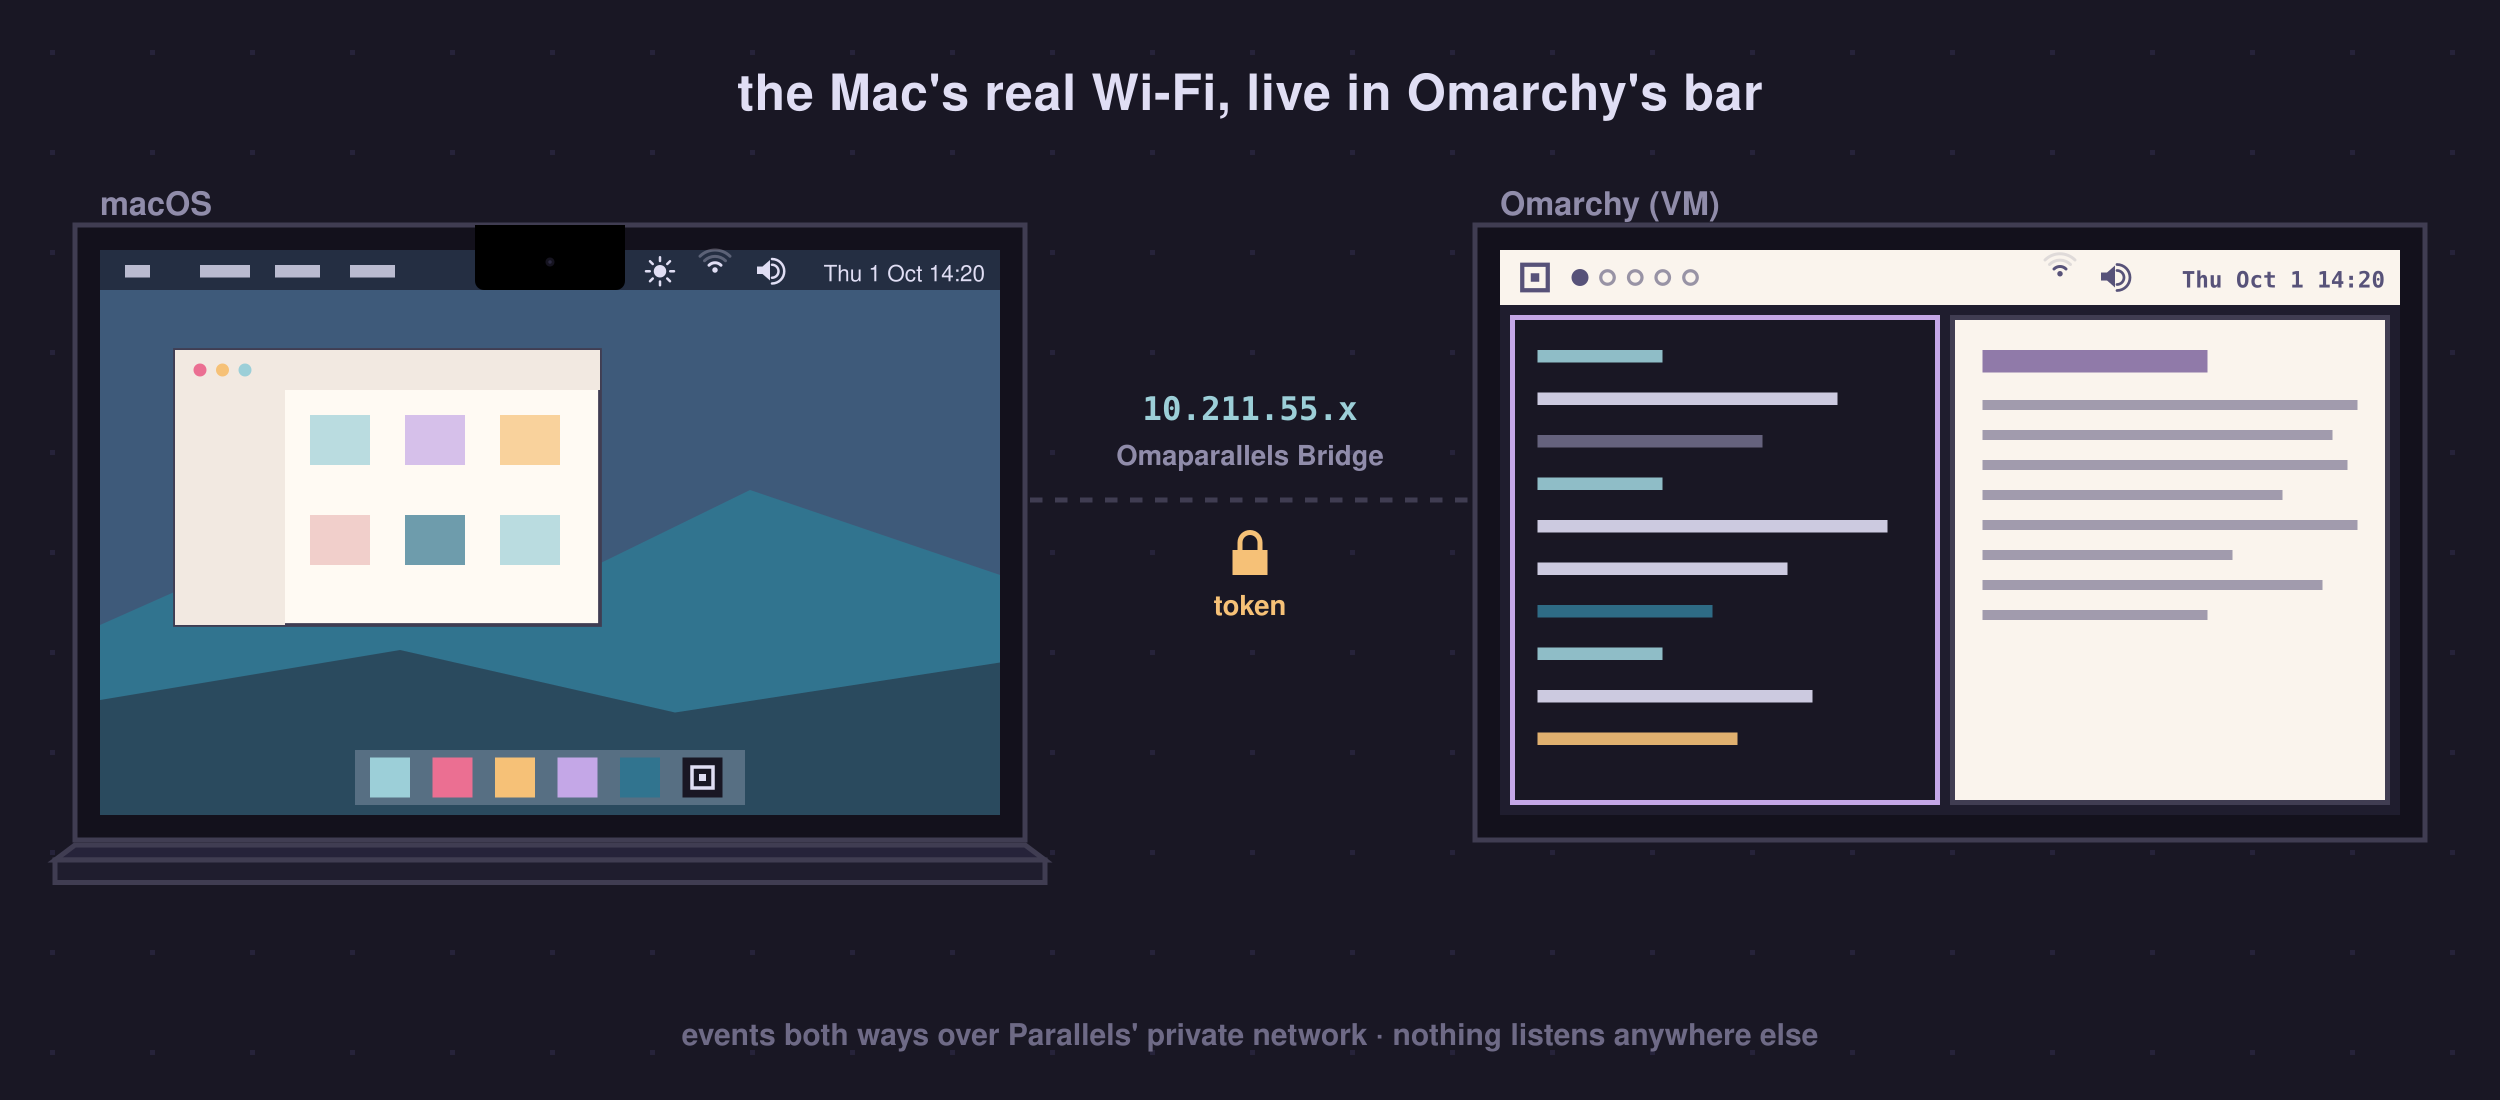
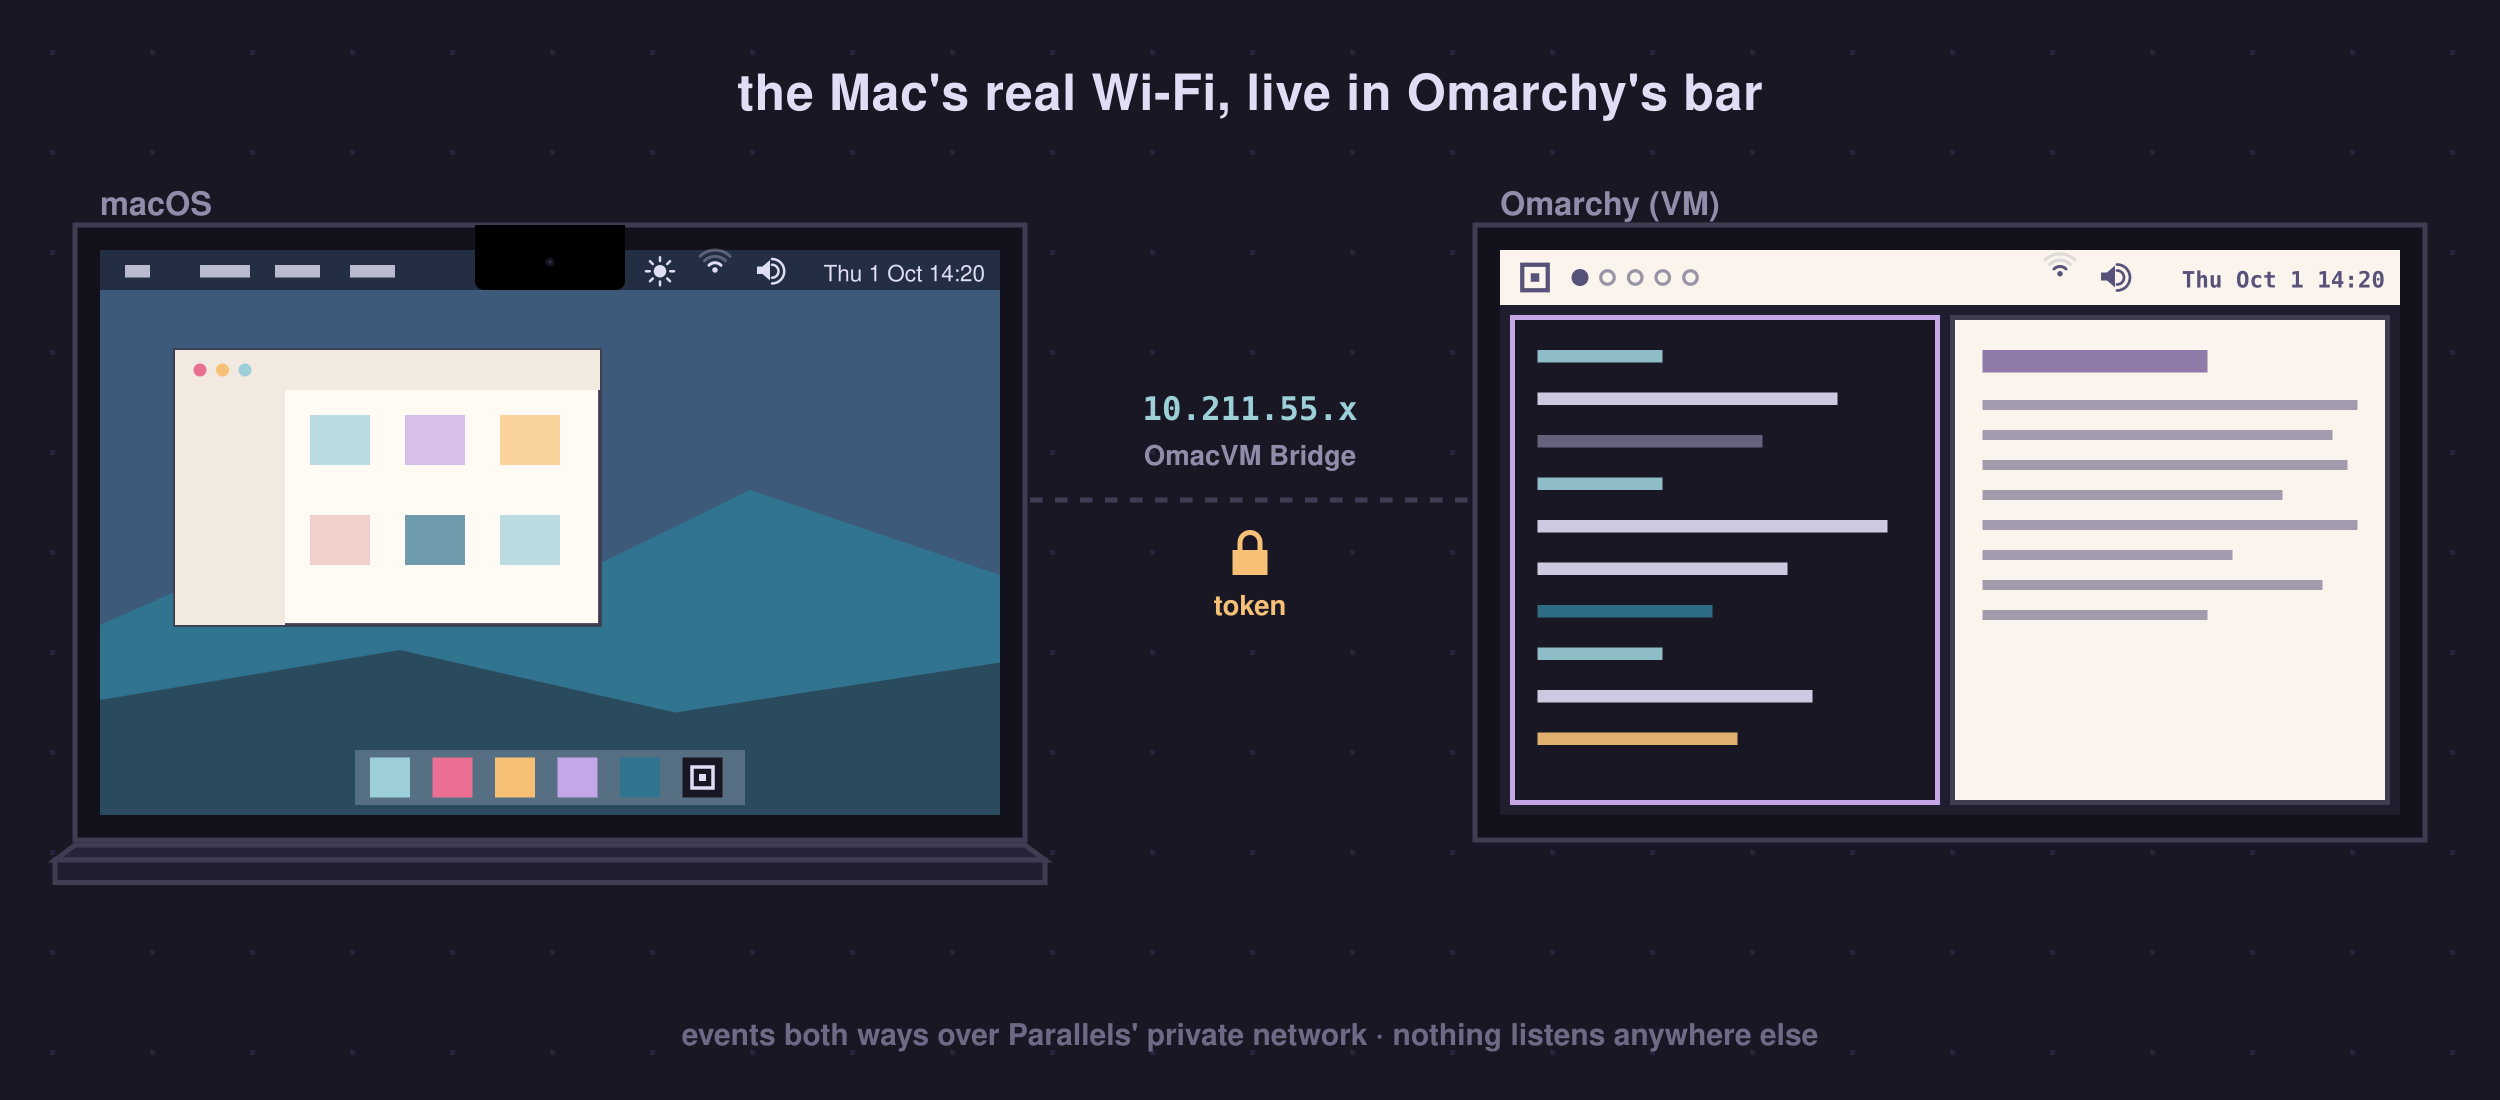
<svg xmlns="http://www.w3.org/2000/svg" viewBox="0 0 1000 440" width="1000" height="440" role="img" aria-labelledby="t d">
  <defs>
    <pattern id="dots" width="40" height="40" patternUnits="userSpaceOnUse">
      <rect x="20" y="20" width="2" height="2" fill="#26233a" />
    </pattern>
  </defs>
  <rect width="1000" height="440" fill="#191724" />
  <rect width="1000" height="440" fill="url(#dots)" />
  <g opacity="1">
    <animate attributeName="opacity" dur="15s" repeatCount="indefinite" keyTimes="0;0.307;0.327;1" values="1;1;0;0" />
    <text x="500" y="44" font-family="-apple-system, BlinkMacSystemFont, 'Segoe UI', Helvetica, Arial, sans-serif" font-size="20" font-weight="600" fill="#e0def4" text-anchor="middle" letter-spacing="0.3">the Mac's real Wi-Fi, live in Omarchy's bar</text>
  </g>
  <g opacity="0">
    <animate attributeName="opacity" dur="15s" repeatCount="indefinite" keyTimes="0;0.313;0.333;0.64;0.66;1" values="0;0;1;1;0;0" />
    <text x="500" y="44" font-family="-apple-system, BlinkMacSystemFont, 'Segoe UI', Helvetica, Arial, sans-serif" font-size="20" font-weight="600" fill="#e0def4" text-anchor="middle" letter-spacing="0.3">AirPods connect, Omarchy's audio follows</text>
  </g>
  <g opacity="0">
    <animate attributeName="opacity" dur="15s" repeatCount="indefinite" keyTimes="0;0.647;0.667;0.973;0.993;1" values="0;0;1;1;0;0" />
    <text x="500" y="44" font-family="-apple-system, BlinkMacSystemFont, 'Segoe UI', Helvetica, Arial, sans-serif" font-size="20" font-weight="600" fill="#e0def4" text-anchor="middle" letter-spacing="0.3">Omarchy's nightlight switches the Mac's Night Shift</text>
  </g>
  <text x="40" y="86" font-family="-apple-system, BlinkMacSystemFont, 'Segoe UI', Helvetica, Arial, sans-serif" font-size="13" font-weight="600" fill="#908caa" text-anchor="start">macOS</text>
  <rect x="30" y="90" width="380" height="246" fill="#13111c" stroke="#403d52" stroke-width="2" />
  <polygon points="30,338 410,338 418,344 22,344" fill="#26233a" stroke="#403d52" stroke-width="2" />
  <rect x="22" y="344" width="396" height="9" fill="#1f1d2e" stroke="#403d52" stroke-width="2" />
  <rect x="40" y="100" width="360" height="226" fill="#3e5a7a" />
  <polygon points="40,250 130,210 210,240 300,196 400,230 400,326 40,326" fill="#31748f" />
  <polygon points="40,280 160,260 270,285 400,265 400,326 40,326" fill="#2a4a5e" />
  <rect x="70" y="140" width="170" height="110" fill="#fffaf3" stroke="#403d52" stroke-width="1.5" />
  <rect x="70" y="140" width="170" height="16" fill="#f2e9e1" />
  <circle cx="80" cy="148" r="2.6" fill="#eb6f92" />
  <circle cx="89" cy="148" r="2.6" fill="#f6c177" />
  <circle cx="98" cy="148" r="2.6" fill="#9ccfd8" />
  <rect x="70" y="156" width="44" height="94" fill="#f2e9e1" />
  <rect x="124" y="166" width="24" height="20" fill="#9ccfd8" opacity="0.7" />
  <rect x="162" y="166" width="24" height="20" fill="#c4a7e7" opacity="0.7" />
  <rect x="200" y="166" width="24" height="20" fill="#f6c177" opacity="0.7" />
  <rect x="124" y="206" width="24" height="20" fill="#ebbcba" opacity="0.7" />
  <rect x="162" y="206" width="24" height="20" fill="#31748f" opacity="0.7" />
  <rect x="200" y="206" width="24" height="20" fill="#9ccfd8" opacity="0.7" />
  <rect x="142.0" y="300" width="156" height="22" fill="#e0def4" opacity="0.25" />
  <rect x="148.0" y="303" width="16" height="16" fill="#9ccfd8" />
  <rect x="173.0" y="303" width="16" height="16" fill="#eb6f92" />
  <rect x="198.0" y="303" width="16" height="16" fill="#f6c177" />
  <rect x="223.0" y="303" width="16" height="16" fill="#c4a7e7" />
  <rect x="248.0" y="303" width="16" height="16" fill="#31748f" />
  <rect x="273.0" y="303" width="16" height="16" fill="#191724" />
  <rect x="276.8" y="306.8" width="8.4" height="8.4" fill="none" stroke="#e0def4" stroke-width="1.4" />
  <rect x="279.6" y="309.6" width="2.8" height="2.8" fill="#e0def4" />
  <rect x="40" y="100" width="360" height="16" fill="#13111c" opacity="0.6" />
  <rect x="50" y="106" width="10" height="5" fill="#e0def4" opacity="0.8" />
  <rect x="80" y="106" width="20" height="5" fill="#e0def4" opacity="0.8" />
  <rect x="110" y="106" width="18" height="5" fill="#e0def4" opacity="0.8" />
  <rect x="140" y="106" width="18" height="5" fill="#e0def4" opacity="0.8" />
  <circle cx="264" cy="108.5" r="2.5" fill="#e0def4" />
  <path d="M268.1 108.5L269.6 108.5M266.9 111.4L268.0 112.5M264.0 112.6L264.0 114.1M261.1 111.4L260.0 112.5M259.9 108.5L258.4 108.5M261.1 105.6L260.0 104.5M264.0 104.4L264.0 102.9M266.9 105.6L268.0 104.5" stroke="#e0def4" stroke-width="1.0" stroke-linecap="round" />
  <text x="394" y="112.5" font-family="-apple-system, BlinkMacSystemFont, 'Segoe UI', Helvetica, Arial, sans-serif" font-size="9" font-weight="500" fill="#e0def4" text-anchor="end">Thu 1 Oct 14:20</text>
  <g opacity="1">
    <animate attributeName="opacity" dur="15s" repeatCount="indefinite" keyTimes="0;0.067;0.068;0.979;0.98;1" values="1;1;0;0;1;1" />
    <circle cx="286" cy="108.0" r="1.1" fill="#e0def4" />
    <path d="M283.6 106.1A3.36 3.36 0 0 1 288.4 106.1" fill="none" stroke="#e0def4" stroke-width="1.2" stroke-linecap="round" />
    <path d="M281.8 104.3A5.92 5.92 0 0 1 290.2 104.3" fill="none" stroke="#e0def4" stroke-width="1.2" stroke-linecap="round" opacity="0.3" />
    <path d="M280.0 102.5A8.48 8.48 0 0 1 292.0 102.5" fill="none" stroke="#e0def4" stroke-width="1.2" stroke-linecap="round" opacity="0.3" />
  </g>
  <g opacity="0">
    <animate attributeName="opacity" dur="15s" repeatCount="indefinite" keyTimes="0;0.065;0.067;0.16;0.161;1" values="0;0;1;1;0;0" />
    <circle cx="286" cy="108.0" r="1.1" fill="#e0def4" />
    <path d="M283.6 106.1A3.36 3.36 0 0 1 288.4 106.1" fill="none" stroke="#e0def4" stroke-width="1.2" stroke-linecap="round" />
    <path d="M281.8 104.3A5.92 5.92 0 0 1 290.2 104.3" fill="none" stroke="#e0def4" stroke-width="1.2" stroke-linecap="round" />
    <path d="M280.0 102.5A8.48 8.48 0 0 1 292.0 102.5" fill="none" stroke="#e0def4" stroke-width="1.2" stroke-linecap="round" opacity="0.3" />
  </g>
  <g opacity="0">
    <animate attributeName="opacity" dur="15s" repeatCount="indefinite" keyTimes="0;0.159;0.16;0.98;0.981;1" values="0;0;1;1;0;0" />
    <circle cx="286" cy="108.0" r="1.1" fill="#e0def4" />
    <path d="M283.6 106.1A3.36 3.36 0 0 1 288.4 106.1" fill="none" stroke="#e0def4" stroke-width="1.2" stroke-linecap="round" />
    <path d="M281.8 104.3A5.92 5.92 0 0 1 290.2 104.3" fill="none" stroke="#e0def4" stroke-width="1.2" stroke-linecap="round" />
    <path d="M280.0 102.5A8.48 8.48 0 0 1 292.0 102.5" fill="none" stroke="#e0def4" stroke-width="1.2" stroke-linecap="round" />
  </g>
  <g opacity="1">
    <animate attributeName="opacity" dur="15s" repeatCount="indefinite" keyTimes="0;0.38;0.383;0.977;0.98;1" values="1;1;0;0;1;1" />
    <path d="M302.8 106.6h2.2l3.0 -2.6v8.2l-3.0 -2.6h-2.2z" fill="#e0def4" />
    <path d="M308.8 105.9a2.6 2.6 0 0 1 0 5.2" fill="none" stroke="#e0def4" stroke-width="1.0" stroke-linecap="round" />
    <path d="M308.8 103.6a4.9 4.9 0 0 1 0 9.8" fill="none" stroke="#e0def4" stroke-width="1.0" stroke-linecap="round" />
  </g>
  <g opacity="0">
    <animate attributeName="opacity" dur="15s" repeatCount="indefinite" keyTimes="0;0.377;0.38;0.98;0.983;1" values="0;0;1;1;0;0" />
    <circle cx="305.1" cy="105.8" r="2.3" fill="#e0def4" />
    <rect x="306.2" y="105.8" width="1.4" height="6.8" fill="#e0def4" />
    <circle cx="310.9" cy="105.8" r="2.3" fill="#e0def4" />
    <rect x="308.4" y="105.8" width="1.4" height="6.8" fill="#e0def4" />
  </g>
  <rect x="40" y="100" width="360" height="226" fill="#f6a04d" opacity="0">
    <animate attributeName="opacity" dur="15s" repeatCount="indefinite" keyTimes="0;0.753;0.8;0.947;0.98;1" values="0;0;0.3;0.3;0;0" />
  </rect>
  <path d="M190.0 90H250.0V112.4a3.6 3.6 0 0 1 -3.6 3.6H193.6a3.6 3.6 0 0 1 -3.6 -3.6z" fill="#000" />
  <circle cx="220.0" cy="104.8" r="1.8" fill="#15131f" />
  <circle cx="220.0" cy="104.8" r="0.7" fill="#2b2940" />
  <g opacity="0">
    <animate attributeName="opacity" dur="15s" repeatCount="indefinite" keyTimes="0;0.69;0.707;0.96;0.977;1" values="0;0;1;1;0;0" />
    <rect x="236" y="122" width="158" height="92" fill="#fffaf3" stroke="#403d52" stroke-width="1.5" />
    <text x="246" y="140" font-family="-apple-system, BlinkMacSystemFont, 'Segoe UI', Helvetica, Arial, sans-serif" font-size="11" font-weight="700" fill="#575279" text-anchor="start">Display</text>
    <rect x="246" y="148" width="138" height="8" fill="#dfdad9" />
    <rect x="246" y="148" width="96" height="8" fill="#575279" />
    <rect x="246" y="166" width="66" height="38" fill="#f2e9e1" />
    <rect x="246" y="166" width="66" height="38" fill="#f6c177" opacity="0">
      <animate attributeName="opacity" dur="15s" repeatCount="indefinite" keyTimes="0;0.747;0.76;0.947;0.967;1" values="0;0;1;1;0;0" />
    </rect>
    <circle cx="279" cy="180" r="2.3" fill="#575279" />
    <path d="M282.9 180.0L284.2 180.0M281.7 182.7L282.7 183.7M279.0 183.8L279.0 185.2M276.3 182.7L275.3 183.7M275.1 180.0L273.8 180.0M276.3 177.3L275.3 176.3M279.0 176.2L279.0 174.8M281.7 177.3L282.7 176.3" stroke="#575279" stroke-width="1.0" stroke-linecap="round" />
    <text x="279" y="198" font-family="-apple-system, BlinkMacSystemFont, 'Segoe UI', Helvetica, Arial, sans-serif" font-size="9" font-weight="600" fill="#575279" text-anchor="middle">Night Shift</text>
    <rect x="318" y="166" width="66" height="38" fill="#f2e9e1" />
    <circle cx="351" cy="180" r="5" fill="none" stroke="#575279" stroke-width="1.5" />
    <text x="351" y="198" font-family="-apple-system, BlinkMacSystemFont, 'Segoe UI', Helvetica, Arial, sans-serif" font-size="9" font-weight="600" fill="#575279" text-anchor="middle">True Tone</text>
  </g>
  <g opacity="0">
    <animate attributeName="opacity" dur="15s" repeatCount="indefinite" keyTimes="0;0.333;0.353;0.64;0.66;1" values="0;0;1;1;0;0" />
    <g>
      <animateTransform attributeName="transform" type="translate" dur="15s" repeatCount="indefinite" keyTimes="0;0.333;0.367;1" values="0 14;0 14;0 0;0 0" calcMode="spline" keySplines="0.42 0 0.58 1;0.42 0 0.58 1;0.42 0 0.58 1" />
      <circle cx="433.0" cy="283.4" r="5.7" fill="#e0def4" />
      <rect x="435.6" y="283.4" width="3.5" height="16.5" fill="#e0def4" />
      <circle cx="447.0" cy="283.4" r="5.7" fill="#e0def4" />
      <rect x="440.9" y="283.4" width="3.5" height="16.5" fill="#e0def4" />
      <text x="440" y="322" font-family="-apple-system, BlinkMacSystemFont, 'Segoe UI', Helvetica, Arial, sans-serif" font-size="12" font-weight="600" fill="#e0def4" text-anchor="middle">AirPods</text>
    </g>
  </g>
  <path d="M412 200H588" stroke="#403d52" stroke-width="2" stroke-dasharray="5 5" />
  <text x="500" y="168" font-family="ui-monospace, 'SF Mono', Menlo, monospace" font-size="13" font-weight="600" fill="#9ccfd8" text-anchor="middle">10.211.55.x</text>
-   <text x="500" y="186" font-family="-apple-system, BlinkMacSystemFont, 'Segoe UI', Helvetica, Arial, sans-serif" font-size="11" font-weight="600" fill="#908caa" text-anchor="middle">Omaparallels Bridge</text>
+   <text x="500" y="186" font-family="-apple-system, BlinkMacSystemFont, 'Segoe UI', Helvetica, Arial, sans-serif" font-size="11" font-weight="600" fill="#908caa" text-anchor="middle">OmacVM Bridge</text>
  <g transform="translate(493 214)">
    <rect x="0" y="6" width="14" height="10" fill="#f6c177" />
    <path d="M3 6v-3a4 4 0 0 1 8 0v3" fill="none" stroke="#f6c177" stroke-width="2" />
  </g>
  <text x="500" y="246" font-family="-apple-system, BlinkMacSystemFont, 'Segoe UI', Helvetica, Arial, sans-serif" font-size="11" font-weight="600" fill="#f6c177" text-anchor="middle">token</text>
  <rect x="410" y="197" width="7" height="7" fill="#9ccfd8" opacity="0">
    <animate attributeName="x" dur="15s" repeatCount="indefinite" keyTimes="0;0.07;0.103;1" values="410;410;584;584" />
    <animate attributeName="opacity" dur="15s" repeatCount="indefinite" keyTimes="0;0.069;0.07;0.1;0.103;1" values="0;0;1;1;0;0" />
  </rect>
  <rect x="410" y="197" width="7" height="7" fill="#9ccfd8" opacity="0">
    <animate attributeName="x" dur="15s" repeatCount="indefinite" keyTimes="0;0.163;0.197;1" values="410;410;584;584" />
    <animate attributeName="opacity" dur="15s" repeatCount="indefinite" keyTimes="0;0.163;0.163;0.193;0.197;1" values="0;0;1;1;0;0" />
  </rect>
  <rect x="410" y="197" width="7" height="7" fill="#c4a7e7" opacity="0">
    <animate attributeName="x" dur="15s" repeatCount="indefinite" keyTimes="0;0.387;0.42;1" values="410;410;584;584" />
    <animate attributeName="opacity" dur="15s" repeatCount="indefinite" keyTimes="0;0.386;0.387;0.417;0.42;1" values="0;0;1;1;0;0" />
  </rect>
  <rect x="410" y="197" width="7" height="7" fill="#c4a7e7" opacity="0">
    <animate attributeName="x" dur="15s" repeatCount="indefinite" keyTimes="0;0.407;0.44;1" values="410;410;584;584" />
    <animate attributeName="opacity" dur="15s" repeatCount="indefinite" keyTimes="0;0.406;0.407;0.437;0.44;1" values="0;0;1;1;0;0" />
  </rect>
  <rect x="584" y="197" width="7" height="7" fill="#f6c177" opacity="0">
    <animate attributeName="x" dur="15s" repeatCount="indefinite" keyTimes="0;0.717;0.75;1" values="584;584;410;410" />
    <animate attributeName="opacity" dur="15s" repeatCount="indefinite" keyTimes="0;0.716;0.717;0.747;0.75;1" values="0;0;1;1;0;0" />
  </rect>
  <rect x="584" y="197" width="7" height="7" fill="#f6c177" opacity="0">
    <animate attributeName="x" dur="15s" repeatCount="indefinite" keyTimes="0;0.95;0.983;1" values="584;584;410;410" />
    <animate attributeName="opacity" dur="15s" repeatCount="indefinite" keyTimes="0;0.949;0.95;0.98;0.983;1" values="0;0;1;1;0;0" />
  </rect>
  <text x="600" y="86" font-family="-apple-system, BlinkMacSystemFont, 'Segoe UI', Helvetica, Arial, sans-serif" font-size="13" font-weight="600" fill="#908caa" text-anchor="start">Omarchy (VM)</text>
  <rect x="590" y="90" width="380" height="246" fill="#13111c" stroke="#403d52" stroke-width="2" />
  <rect x="600" y="100" width="360" height="226" fill="#1f1d2e" />
  <rect x="605" y="127" width="170" height="194" fill="#191724" stroke="#c4a7e7" stroke-width="2" />
  <rect x="615" y="140" width="50" height="5" fill="#9ccfd8" opacity="0.9" />
  <rect x="615" y="157" width="120" height="5" fill="#e0def4" opacity="0.9" />
  <rect x="615" y="174" width="90" height="5" fill="#6e6a86" opacity="0.9" />
  <rect x="615" y="191" width="50" height="5" fill="#9ccfd8" opacity="0.9" />
  <rect x="615" y="208" width="140" height="5" fill="#e0def4" opacity="0.9" />
  <rect x="615" y="225" width="100" height="5" fill="#e0def4" opacity="0.9" />
  <rect x="615" y="242" width="70" height="5" fill="#31748f" opacity="0.9" />
  <rect x="615" y="259" width="50" height="5" fill="#9ccfd8" opacity="0.9" />
  <rect x="615" y="276" width="110" height="5" fill="#e0def4" opacity="0.9" />
  <rect x="615" y="293" width="80" height="5" fill="#f6c177" opacity="0.9" />
  <rect x="781" y="127" width="174" height="194" fill="#faf4ed" stroke="#403d52" stroke-width="2" />
  <rect x="793" y="140" width="90" height="9" fill="#907aa9" />
  <rect x="793" y="160" width="150" height="4" fill="#575279" opacity="0.55" />
  <rect x="793" y="172" width="140" height="4" fill="#575279" opacity="0.55" />
  <rect x="793" y="184" width="146" height="4" fill="#575279" opacity="0.55" />
  <rect x="793" y="196" width="120" height="4" fill="#575279" opacity="0.55" />
  <rect x="793" y="208" width="150" height="4" fill="#575279" opacity="0.55" />
  <rect x="793" y="220" width="100" height="4" fill="#575279" opacity="0.55" />
  <rect x="793" y="232" width="136" height="4" fill="#575279" opacity="0.55" />
  <rect x="793" y="244" width="90" height="4" fill="#575279" opacity="0.55" />
  <rect x="600" y="100" width="360" height="22" fill="#faf4ed" />
  <rect x="608.9" y="105.9" width="10.2" height="10.2" fill="none" stroke="#575279" stroke-width="1.7" />
  <rect x="612.3" y="109.3" width="3.4" height="3.4" fill="#575279" />
  <circle cx="632.0" cy="111" r="3.4" fill="#575279" />
  <circle cx="643.0" cy="111" r="2.7" fill="none" stroke="#9893a5" stroke-width="1.3" />
  <circle cx="654.1" cy="111" r="2.7" fill="none" stroke="#9893a5" stroke-width="1.3" />
  <circle cx="665.1" cy="111" r="2.7" fill="none" stroke="#9893a5" stroke-width="1.3" />
  <circle cx="676.2" cy="111" r="2.7" fill="none" stroke="#9893a5" stroke-width="1.3" />
  <text x="954" y="115" font-family="ui-monospace, 'SF Mono', Menlo, monospace" font-size="9" font-weight="600" fill="#575279" text-anchor="end">Thu Oct 1 14:20</text>
  <g opacity="1">
    <animate attributeName="opacity" dur="15s" repeatCount="indefinite" keyTimes="0;0.103;0.105;0.979;0.98;1" values="1;1;0;0;1;1" />
    <circle cx="824" cy="109.5" r="1.1" fill="#575279" />
    <path d="M821.6 107.6A3.36 3.36 0 0 1 826.4 107.6" fill="none" stroke="#575279" stroke-width="1.2" stroke-linecap="round" />
    <path d="M819.8 105.8A5.92 5.92 0 0 1 828.2 105.8" fill="none" stroke="#dfdad9" stroke-width="1.2" stroke-linecap="round" />
    <path d="M818.0 104.0A8.48 8.48 0 0 1 830.0 104.0" fill="none" stroke="#dfdad9" stroke-width="1.2" stroke-linecap="round" />
  </g>
  <g opacity="0">
    <animate attributeName="opacity" dur="15s" repeatCount="indefinite" keyTimes="0;0.102;0.103;0.197;0.198;1" values="0;0;1;1;0;0" />
    <circle cx="824" cy="109.5" r="1.1" fill="#575279" />
    <path d="M821.6 107.6A3.36 3.36 0 0 1 826.4 107.6" fill="none" stroke="#575279" stroke-width="1.2" stroke-linecap="round" />
    <path d="M819.8 105.8A5.92 5.92 0 0 1 828.2 105.8" fill="none" stroke="#575279" stroke-width="1.2" stroke-linecap="round" />
    <path d="M818.0 104.0A8.48 8.48 0 0 1 830.0 104.0" fill="none" stroke="#dfdad9" stroke-width="1.2" stroke-linecap="round" />
  </g>
  <g opacity="0">
    <animate attributeName="opacity" dur="15s" repeatCount="indefinite" keyTimes="0;0.195;0.197;0.98;0.981;1" values="0;0;1;1;0;0" />
    <circle cx="824" cy="109.5" r="1.1" fill="#575279" />
    <path d="M821.6 107.6A3.36 3.36 0 0 1 826.4 107.6" fill="none" stroke="#575279" stroke-width="1.2" stroke-linecap="round" />
    <path d="M819.8 105.8A5.92 5.92 0 0 1 828.2 105.8" fill="none" stroke="#575279" stroke-width="1.2" stroke-linecap="round" />
    <path d="M818.0 104.0A8.48 8.48 0 0 1 830.0 104.0" fill="none" stroke="#575279" stroke-width="1.2" stroke-linecap="round" />
  </g>
  <g opacity="1">
    <animate attributeName="opacity" dur="15s" repeatCount="indefinite" keyTimes="0;0.423;0.427;0.977;0.98;1" values="1;1;0;0;1;1" />
    <path d="M840.4 109.0h2.4l3.2 -2.8v8.8l-3.2 -2.8h-2.4z" fill="#575279" />
    <path d="M846.8 108.2a2.8 2.8 0 0 1 0 5.6" fill="none" stroke="#575279" stroke-width="1.1" stroke-linecap="round" />
    <path d="M846.8 105.8a5.2 5.2 0 0 1 0 10.4" fill="none" stroke="#575279" stroke-width="1.1" stroke-linecap="round" />
  </g>
  <g opacity="0">
    <animate attributeName="opacity" dur="15s" repeatCount="indefinite" keyTimes="0;0.42;0.423;0.98;0.983;1" values="0;0;1;1;0;0" />
    <circle cx="843.1" cy="108.3" r="2.3" fill="#575279" />
    <rect x="844.2" y="108.3" width="1.4" height="6.8" fill="#575279" />
    <circle cx="848.9" cy="108.3" r="2.3" fill="#575279" />
    <rect x="846.4" y="108.3" width="1.4" height="6.8" fill="#575279" />
  </g>
  <g opacity="0">
    <animate attributeName="opacity" dur="15s" repeatCount="indefinite" keyTimes="0;0.697;0.703;0.953;0.96;1" values="0;0;1;1;0;0" />
    <path d="M803.2 106.6a4.4 4.4 0 1 0 4.2 5.5a4.0 4.0 0 0 1 -4.2 -5.5z" fill="#575279" />
  </g>
  <g opacity="0">
    <animate attributeName="opacity" dur="15s" repeatCount="indefinite" keyTimes="0;0.023;0.04;0.293;0.31;1" values="0;0;1;1;0;0" />
    <rect x="768" y="126" width="186" height="50" fill="#faf4ed" stroke="#907aa9" stroke-width="2" />
    <text x="778" y="144" font-family="-apple-system, BlinkMacSystemFont, 'Segoe UI', Helvetica, Arial, sans-serif" font-size="11" font-weight="700" fill="#575279" text-anchor="start">Home-5G</text>
    <text x="944" y="144" font-family="-apple-system, BlinkMacSystemFont, 'Segoe UI', Helvetica, Arial, sans-serif" font-size="9.5" font-weight="600" fill="#9893a5" text-anchor="end">the Mac's Wi-Fi</text>
    <text x="778" y="164" font-family="-apple-system, BlinkMacSystemFont, 'Segoe UI', Helvetica, Arial, sans-serif" font-size="9.5" font-weight="600" fill="#286983" text-anchor="start">5GHz · WPA2</text>
    <g opacity="0">
      <animate attributeName="opacity" dur="15s" repeatCount="indefinite" keyTimes="0;0.039;0.04;0.103;0.105;1" values="0;0;1;1;0;0" />
      <circle cx="934" cy="159.3" r="1.0" fill="#575279" />
      <path d="M931.8 157.5A3.15 3.15 0 0 1 936.2 157.5" fill="none" stroke="#575279" stroke-width="1.1" stroke-linecap="round" />
      <path d="M930.1 155.8A5.55 5.55 0 0 1 937.9 155.8" fill="none" stroke="#dfdad9" stroke-width="1.1" stroke-linecap="round" />
      <path d="M928.4 154.1A7.95 7.95 0 0 1 939.6 154.1" fill="none" stroke="#dfdad9" stroke-width="1.1" stroke-linecap="round" />
    </g>
    <g opacity="0">
      <animate attributeName="opacity" dur="15s" repeatCount="indefinite" keyTimes="0;0.102;0.103;0.197;0.198;1" values="0;0;1;1;0;0" />
      <circle cx="934" cy="159.3" r="1.0" fill="#575279" />
      <path d="M931.8 157.5A3.15 3.15 0 0 1 936.2 157.5" fill="none" stroke="#575279" stroke-width="1.1" stroke-linecap="round" />
      <path d="M930.1 155.8A5.55 5.55 0 0 1 937.9 155.8" fill="none" stroke="#575279" stroke-width="1.1" stroke-linecap="round" />
      <path d="M928.4 154.1A7.95 7.95 0 0 1 939.6 154.1" fill="none" stroke="#dfdad9" stroke-width="1.1" stroke-linecap="round" />
    </g>
    <g opacity="0">
      <animate attributeName="opacity" dur="15s" repeatCount="indefinite" keyTimes="0;0.195;0.197;0.293;0.295;1" values="0;0;1;1;0;0" />
      <circle cx="934" cy="159.3" r="1.0" fill="#575279" />
      <path d="M931.8 157.5A3.15 3.15 0 0 1 936.2 157.5" fill="none" stroke="#575279" stroke-width="1.1" stroke-linecap="round" />
      <path d="M930.1 155.8A5.55 5.55 0 0 1 937.9 155.8" fill="none" stroke="#575279" stroke-width="1.1" stroke-linecap="round" />
      <path d="M928.4 154.1A7.95 7.95 0 0 1 939.6 154.1" fill="none" stroke="#575279" stroke-width="1.1" stroke-linecap="round" />
    </g>
  </g>
  <g opacity="0">
    <animate attributeName="opacity" dur="15s" repeatCount="indefinite" keyTimes="0;0.377;0.393;0.64;0.657;1" values="0;0;1;1;0;0" />
    <rect x="750" y="126" width="204" height="86" fill="#faf4ed" stroke="#907aa9" stroke-width="2" />
    <text x="760" y="144" font-family="-apple-system, BlinkMacSystemFont, 'Segoe UI', Helvetica, Arial, sans-serif" font-size="11" font-weight="700" fill="#575279" text-anchor="start">Output</text>
    <text x="944" y="144" font-family="-apple-system, BlinkMacSystemFont, 'Segoe UI', Helvetica, Arial, sans-serif" font-size="9.5" font-weight="600" fill="#9893a5" text-anchor="end">the Mac's audio</text>
    <rect x="755" y="152" width="194" height="22" fill="#f2e9e1">
      <animate attributeName="y" dur="15s" repeatCount="indefinite" keyTimes="0;0.437;0.453;1" values="152;152;178;178" calcMode="spline" keySplines="0.42 0 0.58 1;0.42 0 0.58 1;0.42 0 0.58 1" />
    </rect>
    <path d="M764.5 161.4h2.0l2.6 -2.3v7.2l-2.6 -2.3h-2.0z" fill="#575279" />
    <path d="M769.6 160.7a2.3 2.3 0 0 1 0 4.5" fill="none" stroke="#575279" stroke-width="0.9" stroke-linecap="round" />
    <path d="M769.6 158.8a4.2 4.2 0 0 1 0 8.5" fill="none" stroke="#575279" stroke-width="0.9" stroke-linecap="round" />
    <text x="782" y="167" font-family="-apple-system, BlinkMacSystemFont, 'Segoe UI', Helvetica, Arial, sans-serif" font-size="10" font-weight="600" fill="#575279" text-anchor="start">MacBook Pro Speakers</text>
    <g opacity="0">
      <animate attributeName="opacity" dur="15s" repeatCount="indefinite" keyTimes="0;0.41;0.423;0.64;0.653;1" values="0;0;1;1;0;0" />
      <circle cx="766.4" cy="186.6" r="2.1" fill="#575279" />
      <rect x="767.4" y="186.6" width="1.3" height="6.0" fill="#575279" />
      <circle cx="771.6" cy="186.6" r="2.1" fill="#575279" />
      <rect x="769.3" y="186.6" width="1.3" height="6.0" fill="#575279" />
      <text x="782" y="193" font-family="-apple-system, BlinkMacSystemFont, 'Segoe UI', Helvetica, Arial, sans-serif" font-size="10" font-weight="700" fill="#575279" text-anchor="start">AirPods</text>
    </g>
  </g>
  <g opacity="0">
    <animate attributeName="opacity" dur="15s" repeatCount="indefinite" keyTimes="0;0.657;0.673;0.96;0.977;1" values="0;0;1;1;0;0" />
    <g>
      <animateTransform attributeName="transform" type="translate" dur="15s" repeatCount="indefinite" keyTimes="0;0.69;0.695;0.703;1" values="0 0;0 0;0 3;0 0;0 0" />
      <rect x="750" y="350" width="58" height="26" fill="#1f1d2e" stroke="#403d52" stroke-width="2" />
      <text x="779.0" y="367" font-family="-apple-system, BlinkMacSystemFont, 'Segoe UI', Helvetica, Arial, sans-serif" font-size="11" font-weight="600" fill="#e0def4" text-anchor="middle">Super</text>
      <text x="816" y="367" font-family="-apple-system, BlinkMacSystemFont, 'Segoe UI', Helvetica, Arial, sans-serif" font-size="12" font-weight="600" fill="#908caa" text-anchor="middle">+</text>
      <rect x="824" y="350" width="50" height="26" fill="#1f1d2e" stroke="#403d52" stroke-width="2" />
      <text x="849.0" y="367" font-family="-apple-system, BlinkMacSystemFont, 'Segoe UI', Helvetica, Arial, sans-serif" font-size="11" font-weight="600" fill="#e0def4" text-anchor="middle">Ctrl</text>
      <text x="882" y="367" font-family="-apple-system, BlinkMacSystemFont, 'Segoe UI', Helvetica, Arial, sans-serif" font-size="12" font-weight="600" fill="#908caa" text-anchor="middle">+</text>
      <rect x="890" y="350" width="30" height="26" fill="#1f1d2e" stroke="#403d52" stroke-width="2" />
      <text x="905.0" y="367" font-family="-apple-system, BlinkMacSystemFont, 'Segoe UI', Helvetica, Arial, sans-serif" font-size="11" font-weight="600" fill="#e0def4" text-anchor="middle">N</text>
    </g>
  </g>
  <text x="500" y="418" font-family="-apple-system, BlinkMacSystemFont, 'Segoe UI', Helvetica, Arial, sans-serif" font-size="12" font-weight="600" fill="#6e6a86" text-anchor="middle">events both ways over Parallels' private network · nothing listens anywhere else</text>
</svg>
